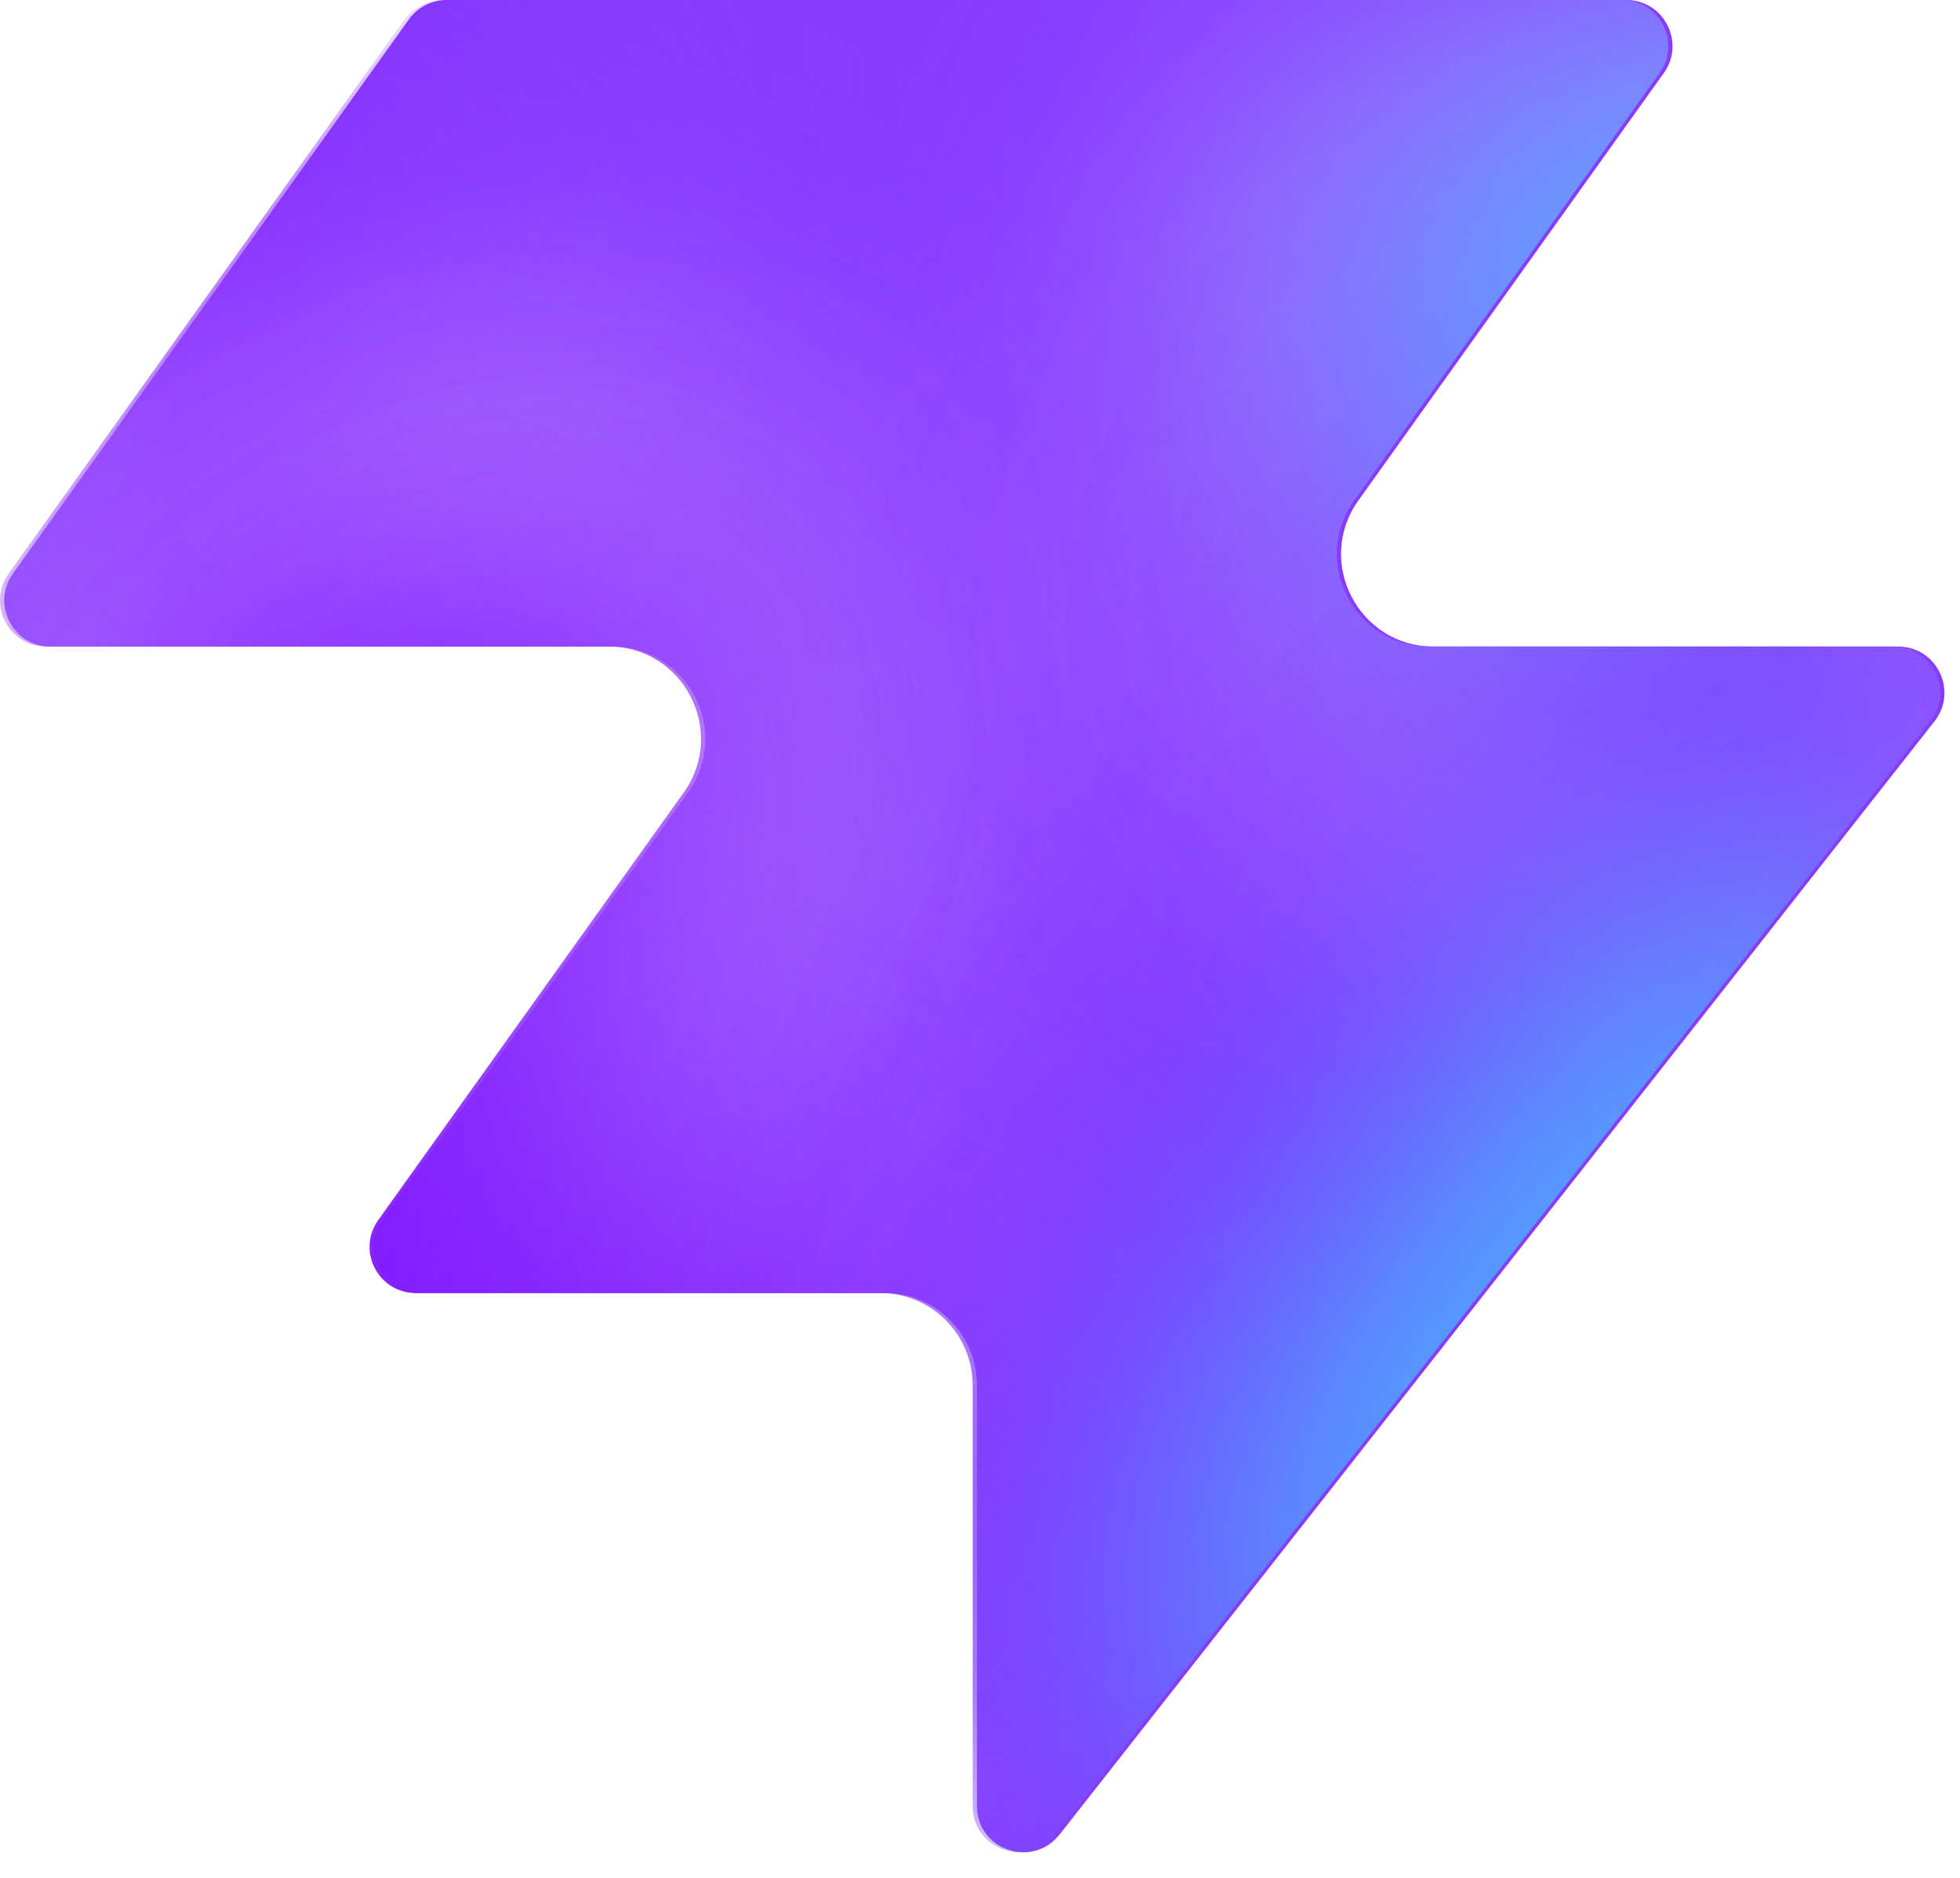
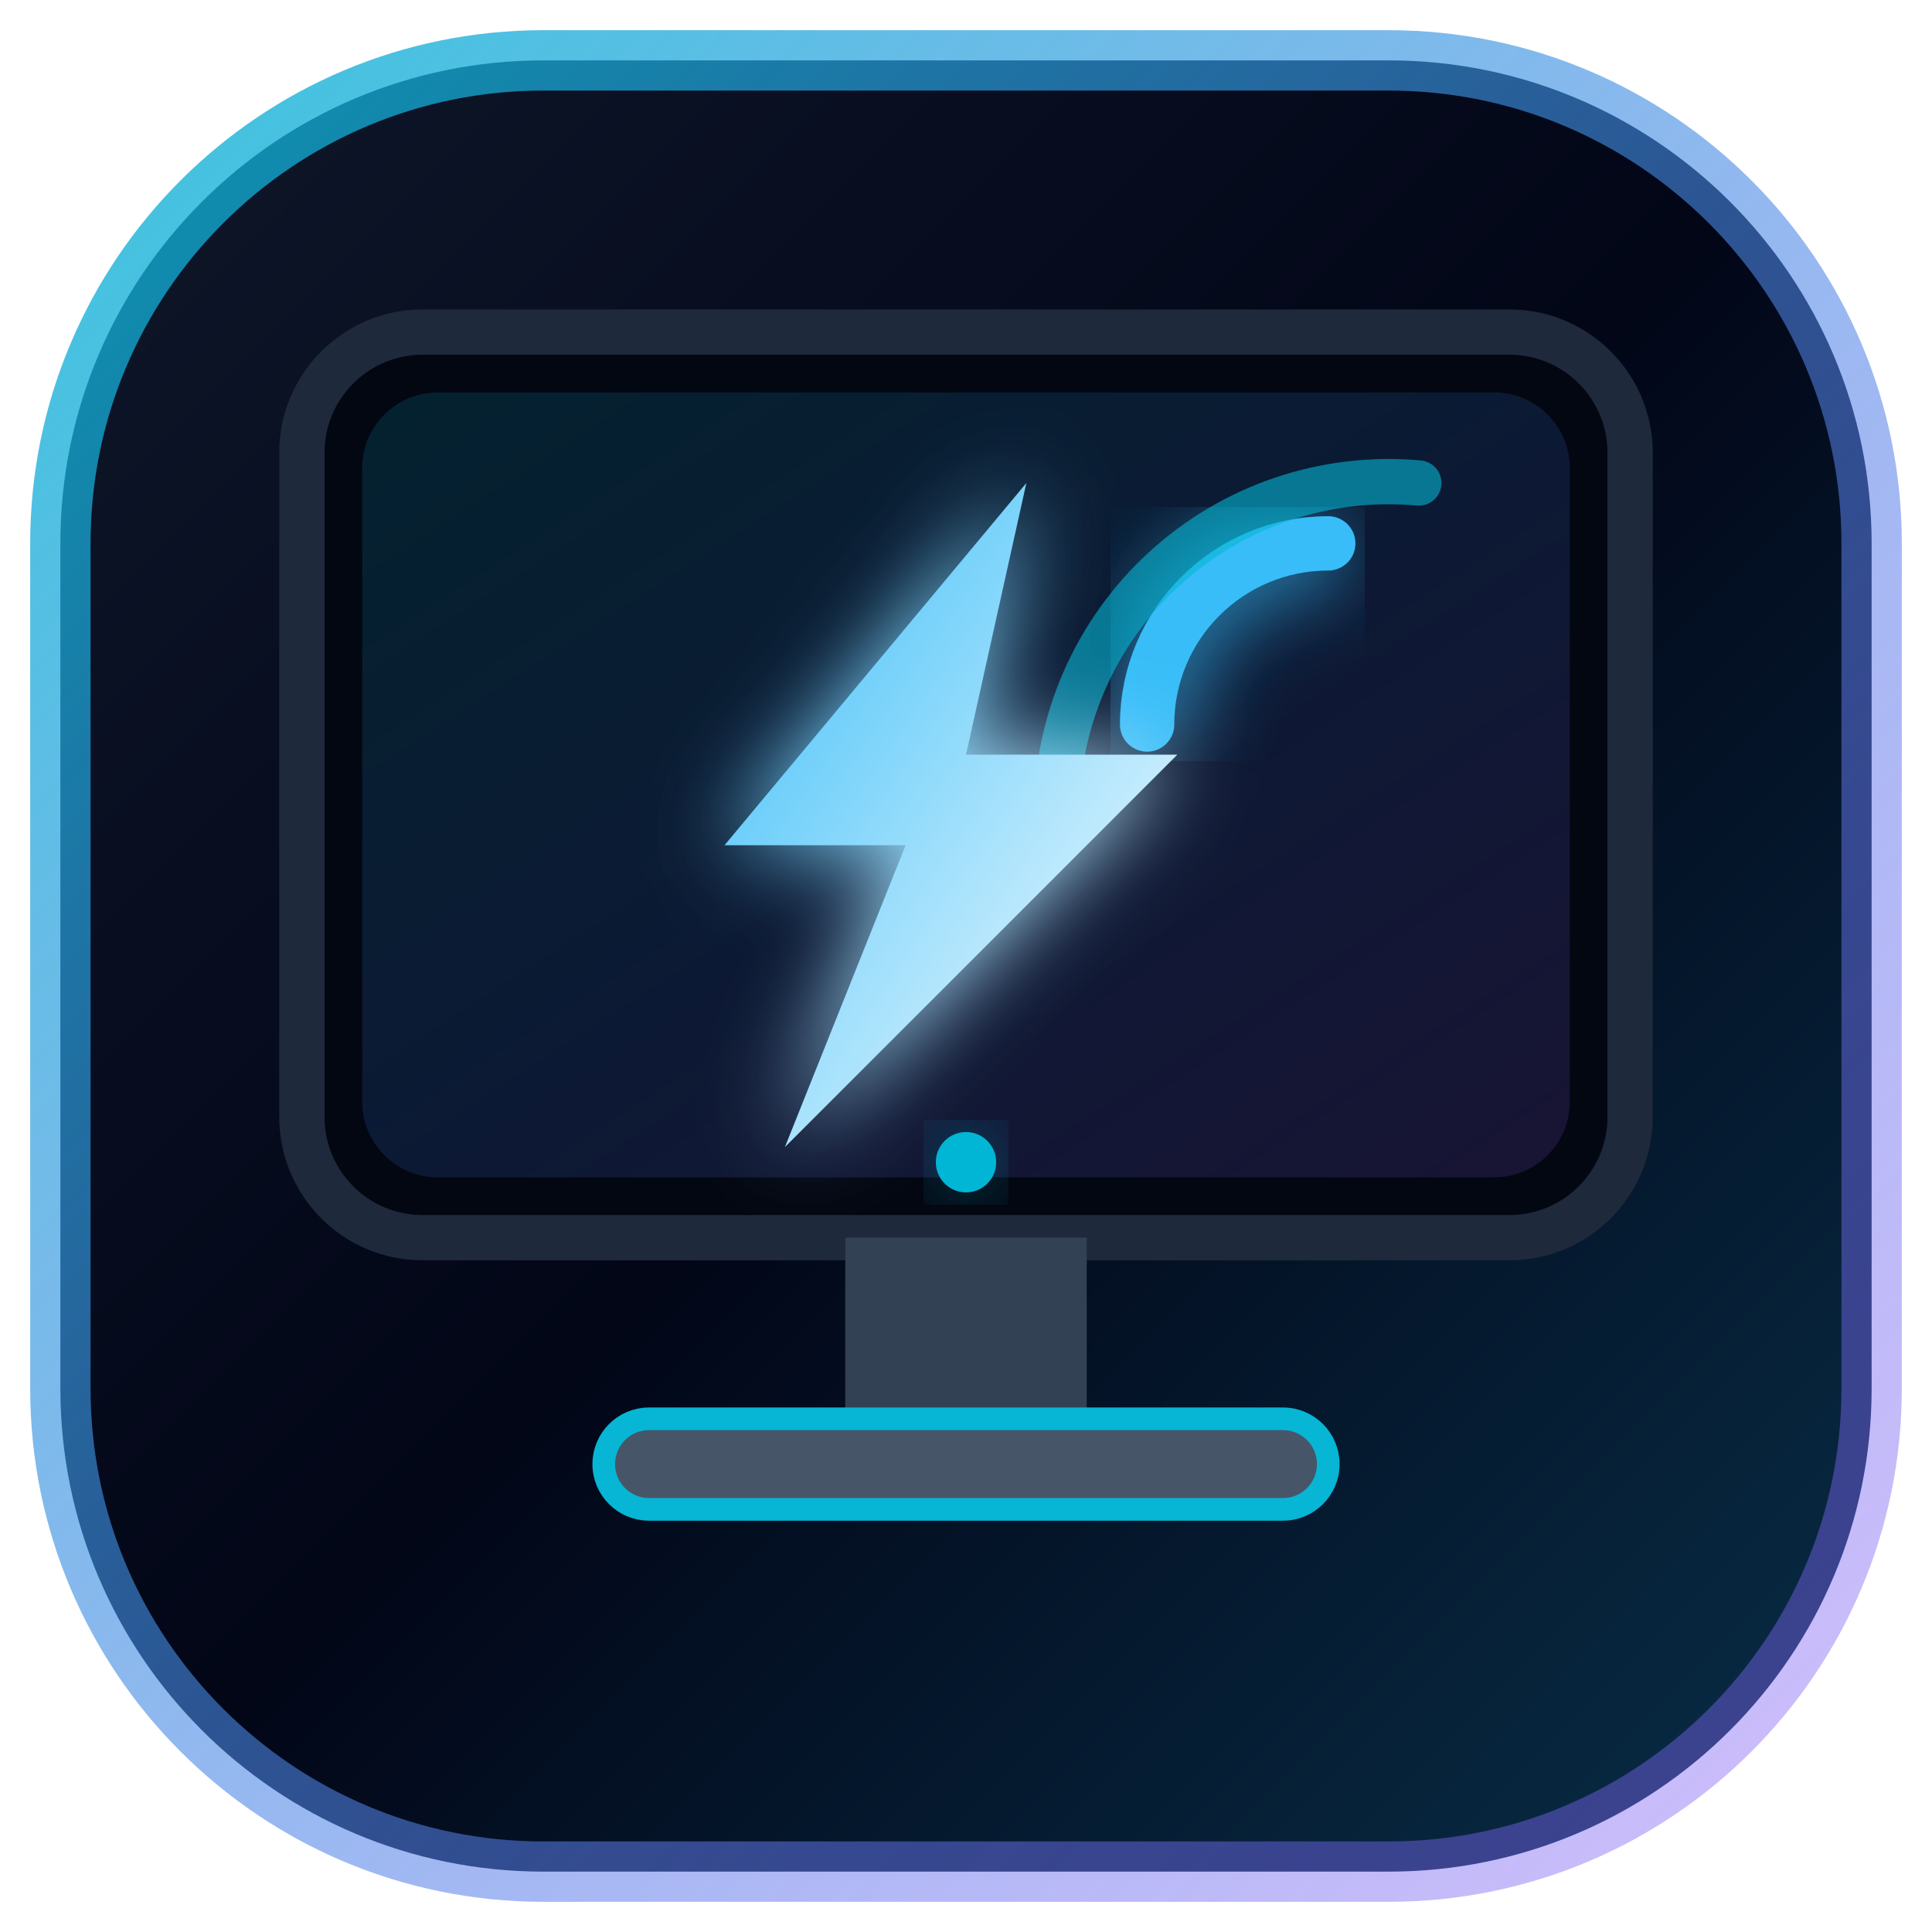
- <svg xmlns="http://www.w3.org/2000/svg" width="48" height="46" fill="none" viewBox="0 0 48 46">
-   <path fill="#863bff" d="M25.946 44.938c-.664.845-2.021.375-2.021-.698V33.937a2.26 2.26 0 0 0-2.262-2.262H10.287c-.92 0-1.456-1.04-.92-1.788l7.48-10.471c1.07-1.497 0-3.578-1.842-3.578H1.237c-.92 0-1.456-1.04-.92-1.788L10.013.474c.214-.297.556-.474.92-.474h28.894c.92 0 1.456 1.04.92 1.788l-7.48 10.471c-1.07 1.498 0 3.579 1.842 3.579h11.377c.943 0 1.473 1.088.89 1.83L25.947 44.94z" style="fill:#863bff;fill:color(display-p3 .525 .23 1);fill-opacity:1" />
-   <mask id="a" width="48" height="46" x="0" y="0" maskUnits="userSpaceOnUse" style="mask-type:alpha">
-     <path fill="#000" d="M25.842 44.938c-.664.844-2.021.375-2.021-.698V33.937a2.26 2.26 0 0 0-2.262-2.262H10.183c-.92 0-1.456-1.04-.92-1.788l7.48-10.471c1.07-1.498 0-3.579-1.842-3.579H1.133c-.92 0-1.456-1.04-.92-1.787L9.91.473c.214-.297.556-.474.92-.474h28.894c.92 0 1.456 1.04.92 1.788l-7.48 10.471c-1.07 1.498 0 3.578 1.842 3.578h11.377c.943 0 1.473 1.088.89 1.832L25.843 44.94z" style="fill:#000;fill-opacity:1" />
-   </mask>
-   <g mask="url(#a)">
-     <g filter="url(#b)">
-       <ellipse cx="5.508" cy="14.704" fill="#ede6ff" rx="5.508" ry="14.704" style="fill:#ede6ff;fill:color(display-p3 .927 .903 1);fill-opacity:1" transform="matrix(.00324 1 1 -.00324 -4.47 31.516)" />
-     </g>
-     <g filter="url(#c)">
-       <ellipse cx="10.399" cy="29.851" fill="#ede6ff" rx="10.399" ry="29.851" style="fill:#ede6ff;fill:color(display-p3 .927 .903 1);fill-opacity:1" transform="matrix(.00324 1 1 -.00324 -39.328 7.883)" />
-     </g>
-     <g filter="url(#d)">
-       <ellipse cx="5.508" cy="30.487" fill="#7e14ff" rx="5.508" ry="30.487" style="fill:#7e14ff;fill:color(display-p3 .492 .077 1);fill-opacity:1" transform="rotate(89.814 -25.913 -14.639)scale(1 -1)" />
-     </g>
-     <g filter="url(#e)">
-       <ellipse cx="5.508" cy="30.599" fill="#7e14ff" rx="5.508" ry="30.599" style="fill:#7e14ff;fill:color(display-p3 .492 .077 1);fill-opacity:1" transform="rotate(89.814 -32.644 -3.334)scale(1 -1)" />
-     </g>
-     <g filter="url(#f)">
-       <ellipse cx="5.508" cy="30.599" fill="#7e14ff" rx="5.508" ry="30.599" style="fill:#7e14ff;fill:color(display-p3 .492 .077 1);fill-opacity:1" transform="matrix(.00324 1 1 -.00324 -34.34 30.47)" />
-     </g>
-     <g filter="url(#g)">
-       <ellipse cx="14.072" cy="22.078" fill="#ede6ff" rx="14.072" ry="22.078" style="fill:#ede6ff;fill:color(display-p3 .927 .903 1);fill-opacity:1" transform="rotate(93.35 24.506 48.493)scale(-1 1)" />
-     </g>
-     <g filter="url(#h)">
-       <ellipse cx="3.47" cy="21.501" fill="#7e14ff" rx="3.47" ry="21.501" style="fill:#7e14ff;fill:color(display-p3 .492 .077 1);fill-opacity:1" transform="rotate(89.009 28.708 47.59)scale(-1 1)" />
-     </g>
-     <g filter="url(#i)">
-       <ellipse cx="3.47" cy="21.501" fill="#7e14ff" rx="3.47" ry="21.501" style="fill:#7e14ff;fill:color(display-p3 .492 .077 1);fill-opacity:1" transform="rotate(89.009 28.708 47.59)scale(-1 1)" />
-     </g>
-     <g filter="url(#j)">
-       <ellipse cx=".387" cy="8.972" fill="#7e14ff" rx="4.407" ry="29.108" style="fill:#7e14ff;fill:color(display-p3 .492 .077 1);fill-opacity:1" transform="rotate(39.51 .387 8.972)" />
-     </g>
-     <g filter="url(#k)">
-       <ellipse cx="47.523" cy="-6.092" fill="#7e14ff" rx="4.407" ry="29.108" style="fill:#7e14ff;fill:color(display-p3 .492 .077 1);fill-opacity:1" transform="rotate(37.892 47.523 -6.092)" />
-     </g>
-     <g filter="url(#l)">
-       <ellipse cx="41.412" cy="6.333" fill="#47bfff" rx="5.971" ry="9.665" style="fill:#47bfff;fill:color(display-p3 .28 .748 1);fill-opacity:1" transform="rotate(37.892 41.412 6.333)" />
-     </g>
-     <g filter="url(#m)">
-       <ellipse cx="-1.879" cy="38.332" fill="#7e14ff" rx="4.407" ry="29.108" style="fill:#7e14ff;fill:color(display-p3 .492 .077 1);fill-opacity:1" transform="rotate(37.892 -1.88 38.332)" />
-     </g>
-     <g filter="url(#n)">
-       <ellipse cx="-1.879" cy="38.332" fill="#7e14ff" rx="4.407" ry="29.108" style="fill:#7e14ff;fill:color(display-p3 .492 .077 1);fill-opacity:1" transform="rotate(37.892 -1.88 38.332)" />
-     </g>
-     <g filter="url(#o)">
-       <ellipse cx="35.651" cy="29.907" fill="#7e14ff" rx="4.407" ry="29.108" style="fill:#7e14ff;fill:color(display-p3 .492 .077 1);fill-opacity:1" transform="rotate(37.892 35.651 29.907)" />
-     </g>
-     <g filter="url(#p)">
-       <ellipse cx="38.418" cy="32.4" fill="#47bfff" rx="5.971" ry="15.297" style="fill:#47bfff;fill:color(display-p3 .28 .748 1);fill-opacity:1" transform="rotate(37.892 38.418 32.4)" />
-     </g>
-   </g>
+ <svg xmlns="http://www.w3.org/2000/svg" viewBox="0 0 64 64" width="64" height="64">
  <defs>
-     <filter id="b" width="60.045" height="41.654" x="-19.77" y="16.149" color-interpolation-filters="sRGB" filterUnits="userSpaceOnUse">
-       <feFlood flood-opacity="0" result="BackgroundImageFix" />
-       <feBlend in="SourceGraphic" in2="BackgroundImageFix" result="shape" />
-       <feGaussianBlur result="effect1_foregroundBlur_2002_17158" stdDeviation="7.659" />
-     </filter>
-     <filter id="c" width="90.34" height="51.437" x="-54.613" y="-7.533" color-interpolation-filters="sRGB" filterUnits="userSpaceOnUse">
-       <feFlood flood-opacity="0" result="BackgroundImageFix" />
-       <feBlend in="SourceGraphic" in2="BackgroundImageFix" result="shape" />
-       <feGaussianBlur result="effect1_foregroundBlur_2002_17158" stdDeviation="7.659" />
-     </filter>
-     <filter id="d" width="79.355" height="29.4" x="-49.64" y="2.03" color-interpolation-filters="sRGB" filterUnits="userSpaceOnUse">
-       <feFlood flood-opacity="0" result="BackgroundImageFix" />
-       <feBlend in="SourceGraphic" in2="BackgroundImageFix" result="shape" />
-       <feGaussianBlur result="effect1_foregroundBlur_2002_17158" stdDeviation="4.596" />
-     </filter>
-     <filter id="e" width="79.579" height="29.4" x="-45.045" y="20.029" color-interpolation-filters="sRGB" filterUnits="userSpaceOnUse">
-       <feFlood flood-opacity="0" result="BackgroundImageFix" />
-       <feBlend in="SourceGraphic" in2="BackgroundImageFix" result="shape" />
-       <feGaussianBlur result="effect1_foregroundBlur_2002_17158" stdDeviation="4.596" />
-     </filter>
-     <filter id="f" width="79.579" height="29.4" x="-43.513" y="21.178" color-interpolation-filters="sRGB" filterUnits="userSpaceOnUse">
-       <feFlood flood-opacity="0" result="BackgroundImageFix" />
-       <feBlend in="SourceGraphic" in2="BackgroundImageFix" result="shape" />
-       <feGaussianBlur result="effect1_foregroundBlur_2002_17158" stdDeviation="4.596" />
-     </filter>
-     <filter id="g" width="74.749" height="58.852" x="15.756" y="-17.901" color-interpolation-filters="sRGB" filterUnits="userSpaceOnUse">
-       <feFlood flood-opacity="0" result="BackgroundImageFix" />
-       <feBlend in="SourceGraphic" in2="BackgroundImageFix" result="shape" />
-       <feGaussianBlur result="effect1_foregroundBlur_2002_17158" stdDeviation="7.659" />
-     </filter>
-     <filter id="h" width="61.377" height="25.362" x="23.548" y="2.284" color-interpolation-filters="sRGB" filterUnits="userSpaceOnUse">
-       <feFlood flood-opacity="0" result="BackgroundImageFix" />
-       <feBlend in="SourceGraphic" in2="BackgroundImageFix" result="shape" />
-       <feGaussianBlur result="effect1_foregroundBlur_2002_17158" stdDeviation="4.596" />
-     </filter>
-     <filter id="i" width="61.377" height="25.362" x="23.548" y="2.284" color-interpolation-filters="sRGB" filterUnits="userSpaceOnUse">
-       <feFlood flood-opacity="0" result="BackgroundImageFix" />
-       <feBlend in="SourceGraphic" in2="BackgroundImageFix" result="shape" />
-       <feGaussianBlur result="effect1_foregroundBlur_2002_17158" stdDeviation="4.596" />
-     </filter>
-     <filter id="j" width="56.045" height="63.649" x="-27.636" y="-22.853" color-interpolation-filters="sRGB" filterUnits="userSpaceOnUse">
-       <feFlood flood-opacity="0" result="BackgroundImageFix" />
-       <feBlend in="SourceGraphic" in2="BackgroundImageFix" result="shape" />
-       <feGaussianBlur result="effect1_foregroundBlur_2002_17158" stdDeviation="4.596" />
-     </filter>
-     <filter id="k" width="54.814" height="64.646" x="20.116" y="-38.415" color-interpolation-filters="sRGB" filterUnits="userSpaceOnUse">
-       <feFlood flood-opacity="0" result="BackgroundImageFix" />
-       <feBlend in="SourceGraphic" in2="BackgroundImageFix" result="shape" />
-       <feGaussianBlur result="effect1_foregroundBlur_2002_17158" stdDeviation="4.596" />
-     </filter>
-     <filter id="l" width="33.541" height="35.313" x="24.641" y="-11.323" color-interpolation-filters="sRGB" filterUnits="userSpaceOnUse">
-       <feFlood flood-opacity="0" result="BackgroundImageFix" />
-       <feBlend in="SourceGraphic" in2="BackgroundImageFix" result="shape" />
-       <feGaussianBlur result="effect1_foregroundBlur_2002_17158" stdDeviation="4.596" />
-     </filter>
-     <filter id="m" width="54.814" height="64.646" x="-29.286" y="6.009" color-interpolation-filters="sRGB" filterUnits="userSpaceOnUse">
-       <feFlood flood-opacity="0" result="BackgroundImageFix" />
-       <feBlend in="SourceGraphic" in2="BackgroundImageFix" result="shape" />
-       <feGaussianBlur result="effect1_foregroundBlur_2002_17158" stdDeviation="4.596" />
-     </filter>
-     <filter id="n" width="54.814" height="64.646" x="-29.286" y="6.009" color-interpolation-filters="sRGB" filterUnits="userSpaceOnUse">
-       <feFlood flood-opacity="0" result="BackgroundImageFix" />
-       <feBlend in="SourceGraphic" in2="BackgroundImageFix" result="shape" />
-       <feGaussianBlur result="effect1_foregroundBlur_2002_17158" stdDeviation="4.596" />
-     </filter>
-     <filter id="o" width="54.814" height="64.646" x="8.244" y="-2.416" color-interpolation-filters="sRGB" filterUnits="userSpaceOnUse">
-       <feFlood flood-opacity="0" result="BackgroundImageFix" />
-       <feBlend in="SourceGraphic" in2="BackgroundImageFix" result="shape" />
-       <feGaussianBlur result="effect1_foregroundBlur_2002_17158" stdDeviation="4.596" />
-     </filter>
-     <filter id="p" width="39.409" height="43.623" x="18.713" y="10.588" color-interpolation-filters="sRGB" filterUnits="userSpaceOnUse">
-       <feFlood flood-opacity="0" result="BackgroundImageFix" />
-       <feBlend in="SourceGraphic" in2="BackgroundImageFix" result="shape" />
-       <feGaussianBlur result="effect1_foregroundBlur_2002_17158" stdDeviation="4.596" />
+     <linearGradient id="bgGrad" x1="0%" y1="0%" x2="100%" y2="100%">
+       <stop offset="0%" stop-color="#0f172a" />
+       <stop offset="50%" stop-color="#020617" />
+       <stop offset="100%" stop-color="#082f49" />
+     </linearGradient>
+     <linearGradient id="screenGrad" x1="0%" y1="0%" x2="100%" y2="100%">
+       <stop offset="0%" stop-color="#06b6d4" />
+       <stop offset="50%" stop-color="#3b82f6" />
+       <stop offset="100%" stop-color="#8b5cf6" />
+     </linearGradient>
+     <linearGradient id="boltGrad" x1="0%" y1="0%" x2="100%" y2="100%">
+       <stop offset="0%" stop-color="#38bdf8" />
+       <stop offset="100%" stop-color="#ffffff" />
+     </linearGradient>
+     <linearGradient id="borderGrad" x1="0%" y1="0%" x2="100%" y2="100%">
+       <stop offset="0%" stop-color="#06b6d4" stop-opacity="0.8" />
+       <stop offset="100%" stop-color="#8b5cf6" stop-opacity="0.4" />
+     </linearGradient>
+     <filter id="glow" x="-20%" y="-20%" width="140%" height="140%">
+       <feGaussianBlur stdDeviation="1.5" result="blur" />
+       <feComposite in="SourceGraphic" in2="blur" operator="over" />
    </filter>
  </defs>
+   <rect x="2" y="2" width="60" height="60" rx="16" fill="url(#bgGrad)" stroke="url(#borderGrad)" stroke-width="2" />
+   <rect x="10" y="11" width="44" height="30" rx="4" fill="#030712" stroke="#1e293b" stroke-width="1.5" />
+   <rect x="12" y="13" width="40" height="26" rx="2.5" fill="url(#screenGrad)" fill-opacity="0.15" />
+   <path d="M 44 18 A 6 6 0 0 0 38 24" fill="none" stroke="#38bdf8" stroke-width="1.8" stroke-linecap="round" filter="url(#glow)" />
+   <path d="M 47 16 A 11 11 0 0 0 35 27" fill="none" stroke="#06b6d4" stroke-width="1.5" stroke-linecap="round" stroke-opacity="0.6" />
+   <path d="M 34 16 L 24 28 L 30 28 L 26 38 L 39 25 L 32 25 Z" fill="url(#boltGrad)" filter="url(#glow)" />
+   <path d="M 28 41 L 28 47 L 36 47 L 36 41 Z" fill="#334155" />
+   <rect x="20" y="47" width="24" height="3" rx="1.5" fill="#475569" stroke="#06b6d4" stroke-width="0.75" />
+   <circle cx="32" cy="38.5" r="1" fill="#06b6d4" filter="url(#glow)" />
</svg>
